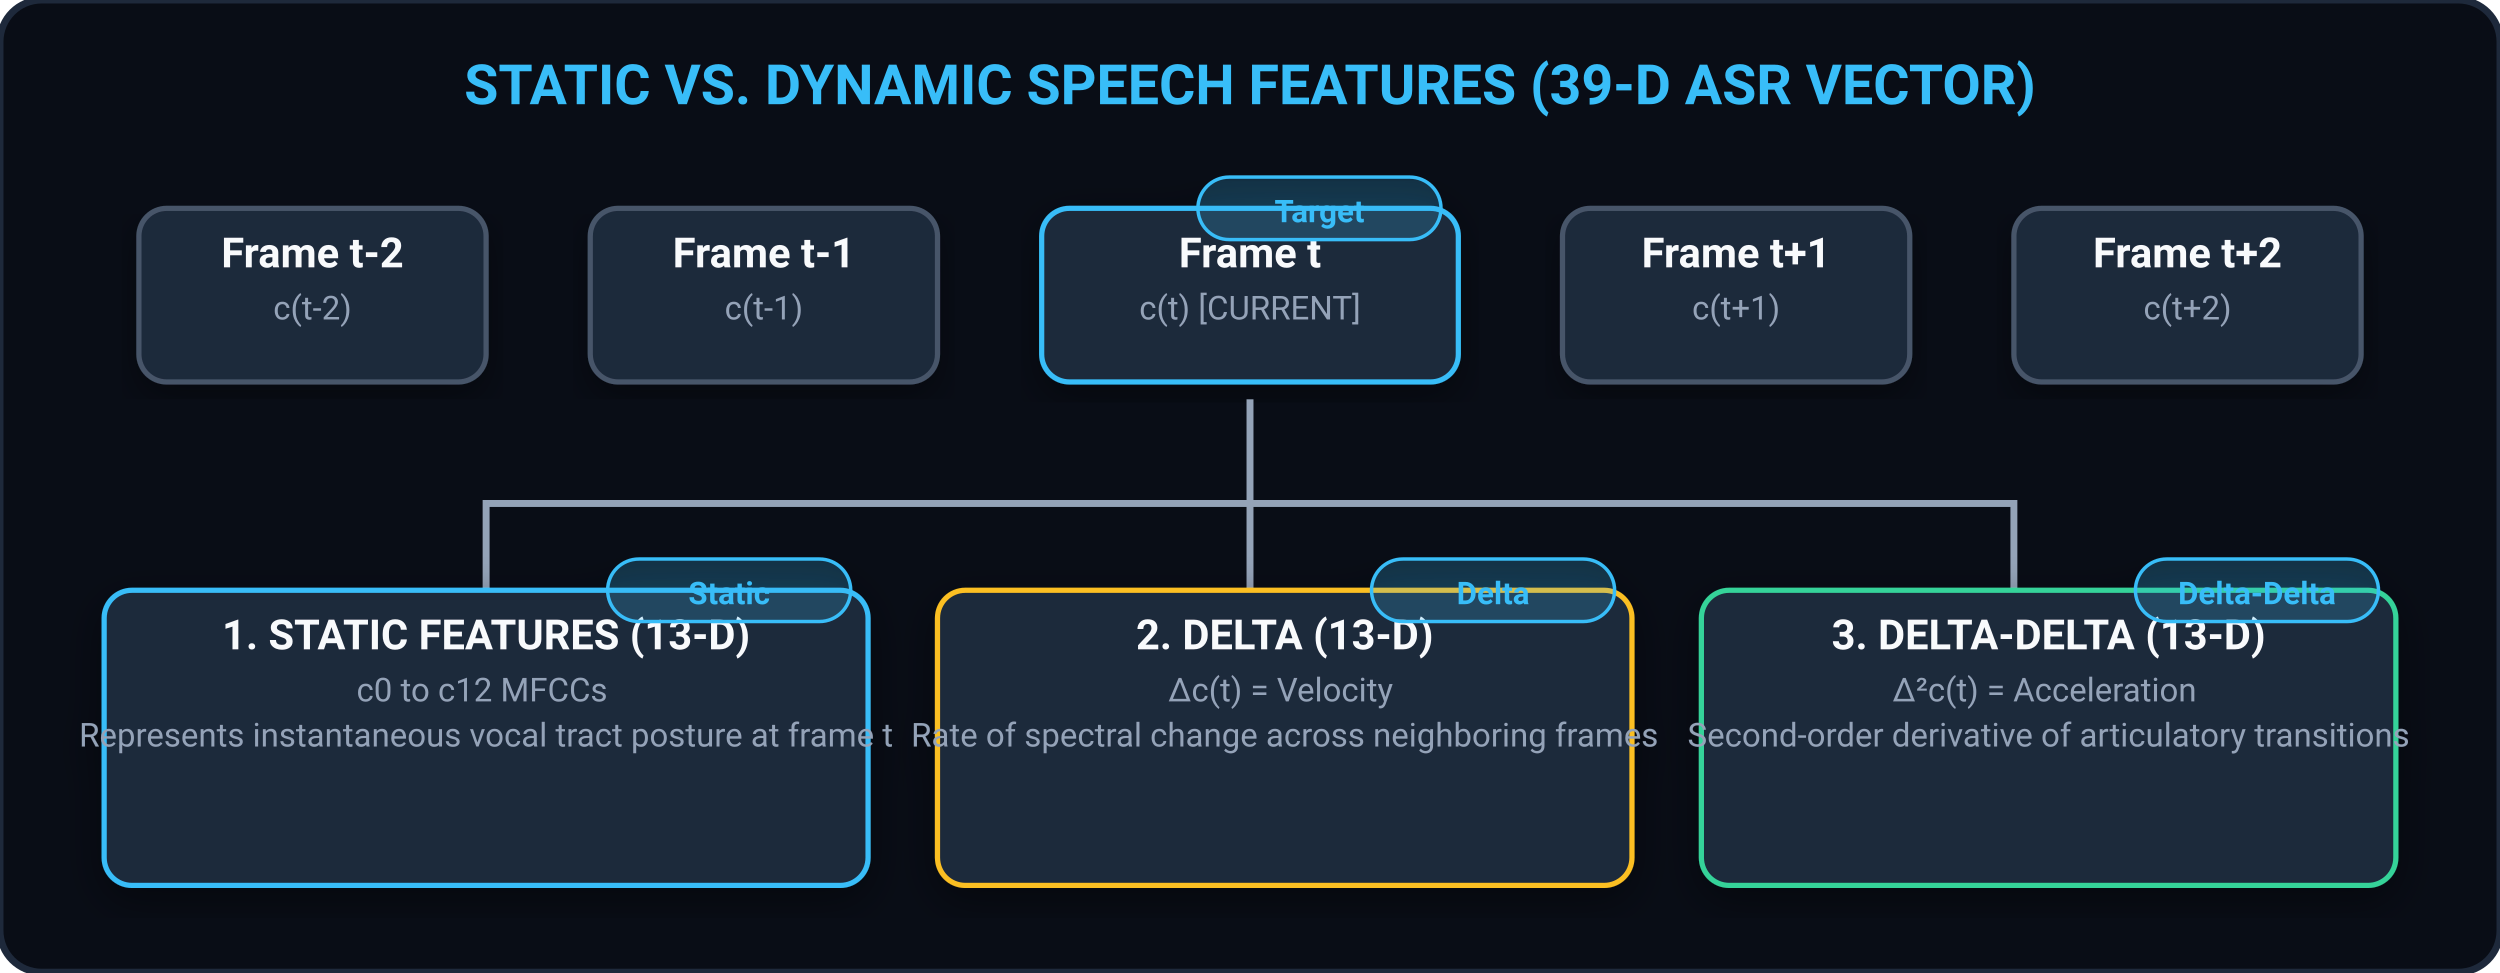
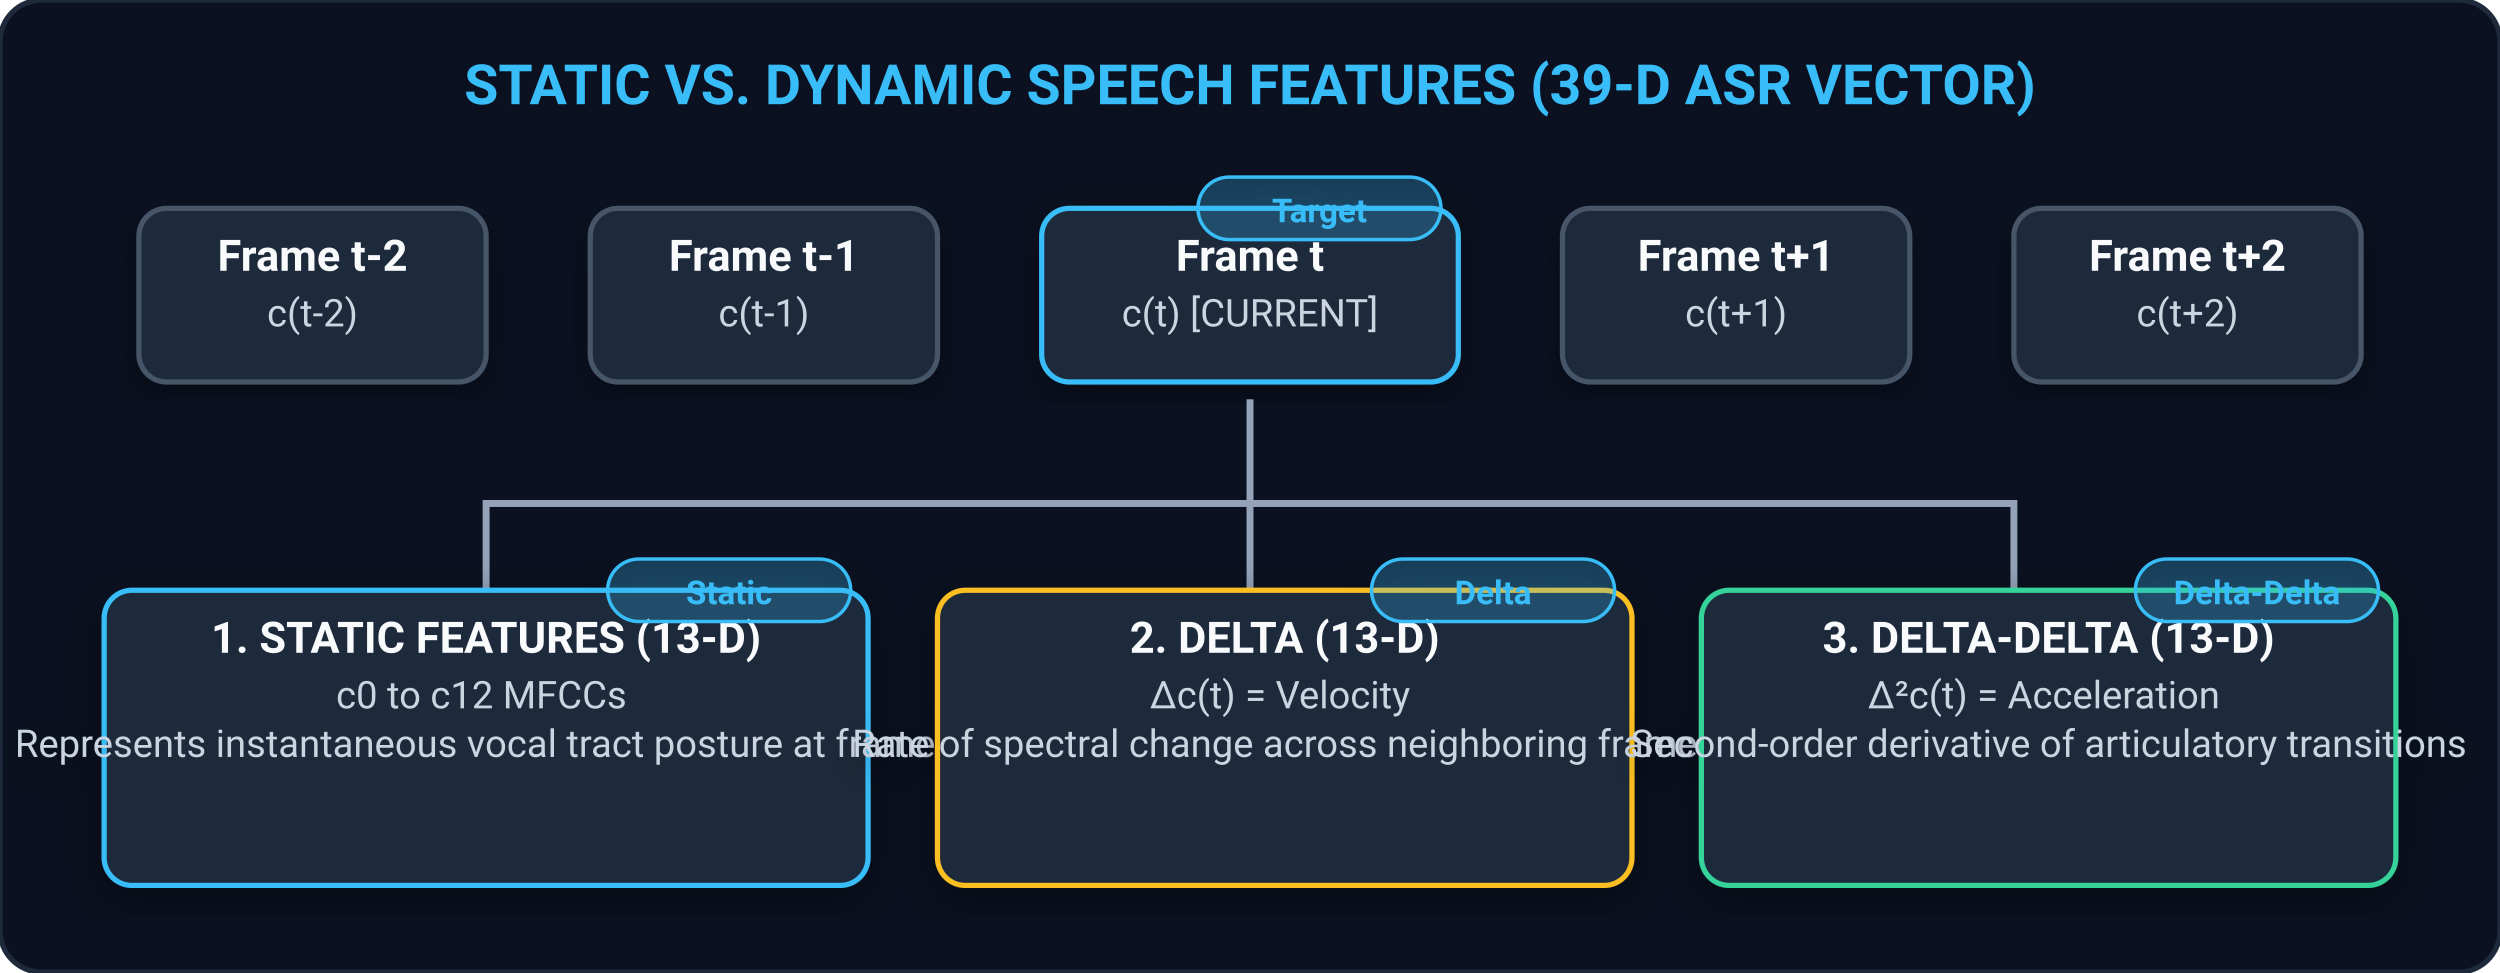
- <svg xmlns="http://www.w3.org/2000/svg" viewBox="0 0 720 280" width="100%" height="280" style="max-width: 720px; height: auto; display: block; margin: 0 auto; font-family: -apple-system, BlinkMacSystemFont, 'Segoe UI', Roboto, Helvetica, Arial, sans-serif;">
+ <svg xmlns="http://www.w3.org/2000/svg" viewBox="0 0 720 280" width="100%" height="auto" class="flowchart-svg" style="max-width: 720px; min-width: 580px; height: auto; display: block; margin: 0 auto; font-family: -apple-system, BlinkMacSystemFont, 'Segoe UI', Roboto, Helvetica, Arial, sans-serif;">
  <defs>
    <linearGradient id="gradCard" x1="0%" y1="0%" x2="100%" y2="100%">
      <stop offset="0%" stop-color="#1e293b" />
      <stop offset="100%" stop-color="#0f172a" />
    </linearGradient>
    <linearGradient id="gradCyan" x1="0%" y1="0%" x2="100%" y2="100%">
      <stop offset="0%" stop-color="#38bdf8" />
      <stop offset="100%" stop-color="#0284c7" />
    </linearGradient>
    <linearGradient id="gradEmerald" x1="0%" y1="0%" x2="100%" y2="100%">
      <stop offset="0%" stop-color="#34d399" />
      <stop offset="100%" stop-color="#059669" />
    </linearGradient>
    <linearGradient id="gradAmber" x1="0%" y1="0%" x2="100%" y2="100%">
      <stop offset="0%" stop-color="#fbbf24" />
      <stop offset="100%" stop-color="#d97706" />
    </linearGradient>
    <linearGradient id="gradPurple" x1="0%" y1="0%" x2="100%" y2="100%">
      <stop offset="0%" stop-color="#c084fc" />
      <stop offset="100%" stop-color="#9333ea" />
    </linearGradient>
    <linearGradient id="gradRose" x1="0%" y1="0%" x2="100%" y2="100%">
      <stop offset="0%" stop-color="#fb7185" />
      <stop offset="100%" stop-color="#e11d48" />
    </linearGradient>
    <filter id="shadow" x="-5%" y="-5%" width="110%" height="115%">
      <feDropShadow dx="0" dy="4" stdDeviation="6" flood-color="#000000" flood-opacity="0.4" />
    </filter>
    <marker id="arrCyan" viewBox="0 0 10 10" refX="6" refY="5" markerWidth="6" markerHeight="6" orient="auto-start-reverse">
      <path d="M 0 1 L 10 5 L 0 9 z" fill="#38bdf8" />
    </marker>
    <marker id="arrEmerald" viewBox="0 0 10 10" refX="6" refY="5" markerWidth="6" markerHeight="6" orient="auto-start-reverse">
      <path d="M 0 1 L 10 5 L 0 9 z" fill="#34d399" />
    </marker>
    <marker id="arrAmber" viewBox="0 0 10 10" refX="6" refY="5" markerWidth="6" markerHeight="6" orient="auto-start-reverse">
      <path d="M 0 1 L 10 5 L 0 9 z" fill="#fbbf24" />
    </marker>
  </defs>
-   <rect width="720" height="280" rx="12" fill="#090d16" stroke="#1e293b" stroke-width="2" />
+   <rect width="720" height="280" rx="12" fill="#0b1120" stroke="#1e293b" stroke-width="1.5" />
  <text x="360" y="30" font-size="16" font-weight="bold" fill="#38bdf8" text-anchor="middle">STATIC VS. DYNAMIC SPEECH FEATURES (39-D ASR VECTOR)</text>
  <g transform="translate(40, 60)">
    <g filter="url(#shadow)">
      <rect x="0" y="0" width="100" height="50" rx="8" fill="#1e293b" stroke="#475569" stroke-width="1.5" />
-       <text x="50.0" y="17" font-size="12" font-weight="bold" fill="#f8fafc" text-anchor="middle">Frame t-2</text>
-       <text font-size="9.5" fill="#94a3b8" text-anchor="middle">
-         <tspan x="50.0" y="32">c(t-2)</tspan>
+       <text x="50.0" y="18" font-size="12.5" font-weight="700" fill="#f8fafc" text-anchor="middle">Frame t-2</text>
+       <text font-size="11" fill="#cbd5e1" text-anchor="middle">
+         <tspan x="50.0" y="34">c(t-2)</tspan>
      </text>
    </g>
    <g filter="url(#shadow)">
      <rect x="130" y="0" width="100" height="50" rx="8" fill="#1e293b" stroke="#475569" stroke-width="1.5" />
-       <text x="180.0" y="17" font-size="12" font-weight="bold" fill="#f8fafc" text-anchor="middle">Frame t-1</text>
-       <text font-size="9.5" fill="#94a3b8" text-anchor="middle">
-         <tspan x="180.0" y="32">c(t-1)</tspan>
+       <text x="180.0" y="18" font-size="12.5" font-weight="700" fill="#f8fafc" text-anchor="middle">Frame t-1</text>
+       <text font-size="11" fill="#cbd5e1" text-anchor="middle">
+         <tspan x="180.0" y="34">c(t-1)</tspan>
      </text>
    </g>
    <g filter="url(#shadow)">
      <rect x="260" y="0" width="120" height="50" rx="8" fill="#1e293b" stroke="#38bdf8" stroke-width="1.5" />
-       <text x="320.0" y="17" font-size="12" font-weight="bold" fill="#f8fafc" text-anchor="middle">Frame t</text>
-       <text font-size="9.5" fill="#94a3b8" text-anchor="middle">
-         <tspan x="320.0" y="32">c(t) [CURRENT]</tspan>
+       <text x="320.0" y="18" font-size="12.5" font-weight="700" fill="#f8fafc" text-anchor="middle">Frame t</text>
+       <text font-size="11" fill="#cbd5e1" text-anchor="middle">
+         <tspan x="320.0" y="34">c(t) [CURRENT]</tspan>
      </text>
-       <rect x="305" y="-9" width="70" height="18" rx="9" fill="#38bdf8" fill-opacity="0.2" stroke="#38bdf8" stroke-width="1" />
-       <text x="340" y="4" font-size="9" font-weight="bold" fill="#38bdf8" text-anchor="middle">Target</text>
+       <rect x="305" y="-9" width="70" height="18" rx="9" fill="#38bdf8" fill-opacity="0.25" stroke="#38bdf8" stroke-width="1" />
+       <text x="340" y="4" font-size="9.5" font-weight="700" fill="#38bdf8" text-anchor="middle">Target</text>
    </g>
    <g filter="url(#shadow)">
      <rect x="410" y="0" width="100" height="50" rx="8" fill="#1e293b" stroke="#475569" stroke-width="1.5" />
-       <text x="460.0" y="17" font-size="12" font-weight="bold" fill="#f8fafc" text-anchor="middle">Frame t+1</text>
-       <text font-size="9.5" fill="#94a3b8" text-anchor="middle">
-         <tspan x="460.0" y="32">c(t+1)</tspan>
+       <text x="460.0" y="18" font-size="12.5" font-weight="700" fill="#f8fafc" text-anchor="middle">Frame t+1</text>
+       <text font-size="11" fill="#cbd5e1" text-anchor="middle">
+         <tspan x="460.0" y="34">c(t+1)</tspan>
      </text>
    </g>
    <g filter="url(#shadow)">
      <rect x="540" y="0" width="100" height="50" rx="8" fill="#1e293b" stroke="#475569" stroke-width="1.5" />
-       <text x="590.0" y="17" font-size="12" font-weight="bold" fill="#f8fafc" text-anchor="middle">Frame t+2</text>
-       <text font-size="9.5" fill="#94a3b8" text-anchor="middle">
-         <tspan x="590.0" y="32">c(t+2)</tspan>
+       <text x="590.0" y="18" font-size="12.5" font-weight="700" fill="#f8fafc" text-anchor="middle">Frame t+2</text>
+       <text font-size="11" fill="#cbd5e1" text-anchor="middle">
+         <tspan x="590.0" y="34">c(t+2)</tspan>
      </text>
    </g>
  </g>
  <path d="M 360 115 L 360 145 M 360 145 L 140 145 L 140 170 M 360 145 L 360 170 M 360 145 L 580 145 L 580 170" fill="none" stroke="#94a3b8" stroke-width="2" />
  <g filter="url(#shadow)">
    <rect x="30" y="170" width="220" height="85" rx="8" fill="#1e293b" stroke="#38bdf8" stroke-width="1.5" />
-     <text x="140.0" y="187" font-size="12" font-weight="bold" fill="#f8fafc" text-anchor="middle">1. STATIC FEATURES (13-D)</text>
-     <text font-size="9.5" fill="#94a3b8" text-anchor="middle">
-       <tspan x="140.0" y="202">c0 to c12 MFCCs</tspan>
-       <tspan x="140.0" y="215">Represents instantaneous vocal tract posture at frame t</tspan>
+     <text x="140.0" y="188" font-size="12.5" font-weight="700" fill="#f8fafc" text-anchor="middle">1. STATIC FEATURES (13-D)</text>
+     <text font-size="11" fill="#cbd5e1" text-anchor="middle">
+       <tspan x="140.0" y="204">c0 to c12 MFCCs</tspan>
+       <tspan x="140.0" y="218">Represents instantaneous vocal tract posture at frame t</tspan>
    </text>
-     <rect x="175" y="161" width="70" height="18" rx="9" fill="#38bdf8" fill-opacity="0.2" stroke="#38bdf8" stroke-width="1" />
-     <text x="210" y="174" font-size="9" font-weight="bold" fill="#38bdf8" text-anchor="middle">Static</text>
+     <rect x="175" y="161" width="70" height="18" rx="9" fill="#38bdf8" fill-opacity="0.25" stroke="#38bdf8" stroke-width="1" />
+     <text x="210" y="174" font-size="9.5" font-weight="700" fill="#38bdf8" text-anchor="middle">Static</text>
  </g>
  <g filter="url(#shadow)">
    <rect x="270" y="170" width="200" height="85" rx="8" fill="#1e293b" stroke="#fbbf24" stroke-width="1.5" />
-     <text x="370.0" y="187" font-size="12" font-weight="bold" fill="#f8fafc" text-anchor="middle">2. DELTA (13-D)</text>
-     <text font-size="9.5" fill="#94a3b8" text-anchor="middle">
-       <tspan x="370.0" y="202">Δc(t) = Velocity</tspan>
-       <tspan x="370.0" y="215">Rate of spectral change across neighboring frames</tspan>
+     <text x="370.0" y="188" font-size="12.5" font-weight="700" fill="#f8fafc" text-anchor="middle">2. DELTA (13-D)</text>
+     <text font-size="11" fill="#cbd5e1" text-anchor="middle">
+       <tspan x="370.0" y="204">Δc(t) = Velocity</tspan>
+       <tspan x="370.0" y="218">Rate of spectral change across neighboring frames</tspan>
    </text>
-     <rect x="395" y="161" width="70" height="18" rx="9" fill="#38bdf8" fill-opacity="0.2" stroke="#38bdf8" stroke-width="1" />
-     <text x="430" y="174" font-size="9" font-weight="bold" fill="#38bdf8" text-anchor="middle">Delta</text>
+     <rect x="395" y="161" width="70" height="18" rx="9" fill="#38bdf8" fill-opacity="0.25" stroke="#38bdf8" stroke-width="1" />
+     <text x="430" y="174" font-size="9.5" font-weight="700" fill="#38bdf8" text-anchor="middle">Delta</text>
  </g>
  <g filter="url(#shadow)">
    <rect x="490" y="170" width="200" height="85" rx="8" fill="#1e293b" stroke="#34d399" stroke-width="1.5" />
-     <text x="590.0" y="187" font-size="12" font-weight="bold" fill="#f8fafc" text-anchor="middle">3. DELTA-DELTA (13-D)</text>
-     <text font-size="9.5" fill="#94a3b8" text-anchor="middle">
-       <tspan x="590.0" y="202">Δ²c(t) = Acceleration</tspan>
-       <tspan x="590.0" y="215">Second-order derivative of articulatory transitions</tspan>
+     <text x="590.0" y="188" font-size="12.5" font-weight="700" fill="#f8fafc" text-anchor="middle">3. DELTA-DELTA (13-D)</text>
+     <text font-size="11" fill="#cbd5e1" text-anchor="middle">
+       <tspan x="590.0" y="204">Δ²c(t) = Acceleration</tspan>
+       <tspan x="590.0" y="218">Second-order derivative of articulatory transitions</tspan>
    </text>
-     <rect x="615" y="161" width="70" height="18" rx="9" fill="#38bdf8" fill-opacity="0.2" stroke="#38bdf8" stroke-width="1" />
-     <text x="650" y="174" font-size="9" font-weight="bold" fill="#38bdf8" text-anchor="middle">Delta-Delta</text>
+     <rect x="615" y="161" width="70" height="18" rx="9" fill="#38bdf8" fill-opacity="0.25" stroke="#38bdf8" stroke-width="1" />
+     <text x="650" y="174" font-size="9.5" font-weight="700" fill="#38bdf8" text-anchor="middle">Delta-Delta</text>
  </g>
</svg>
